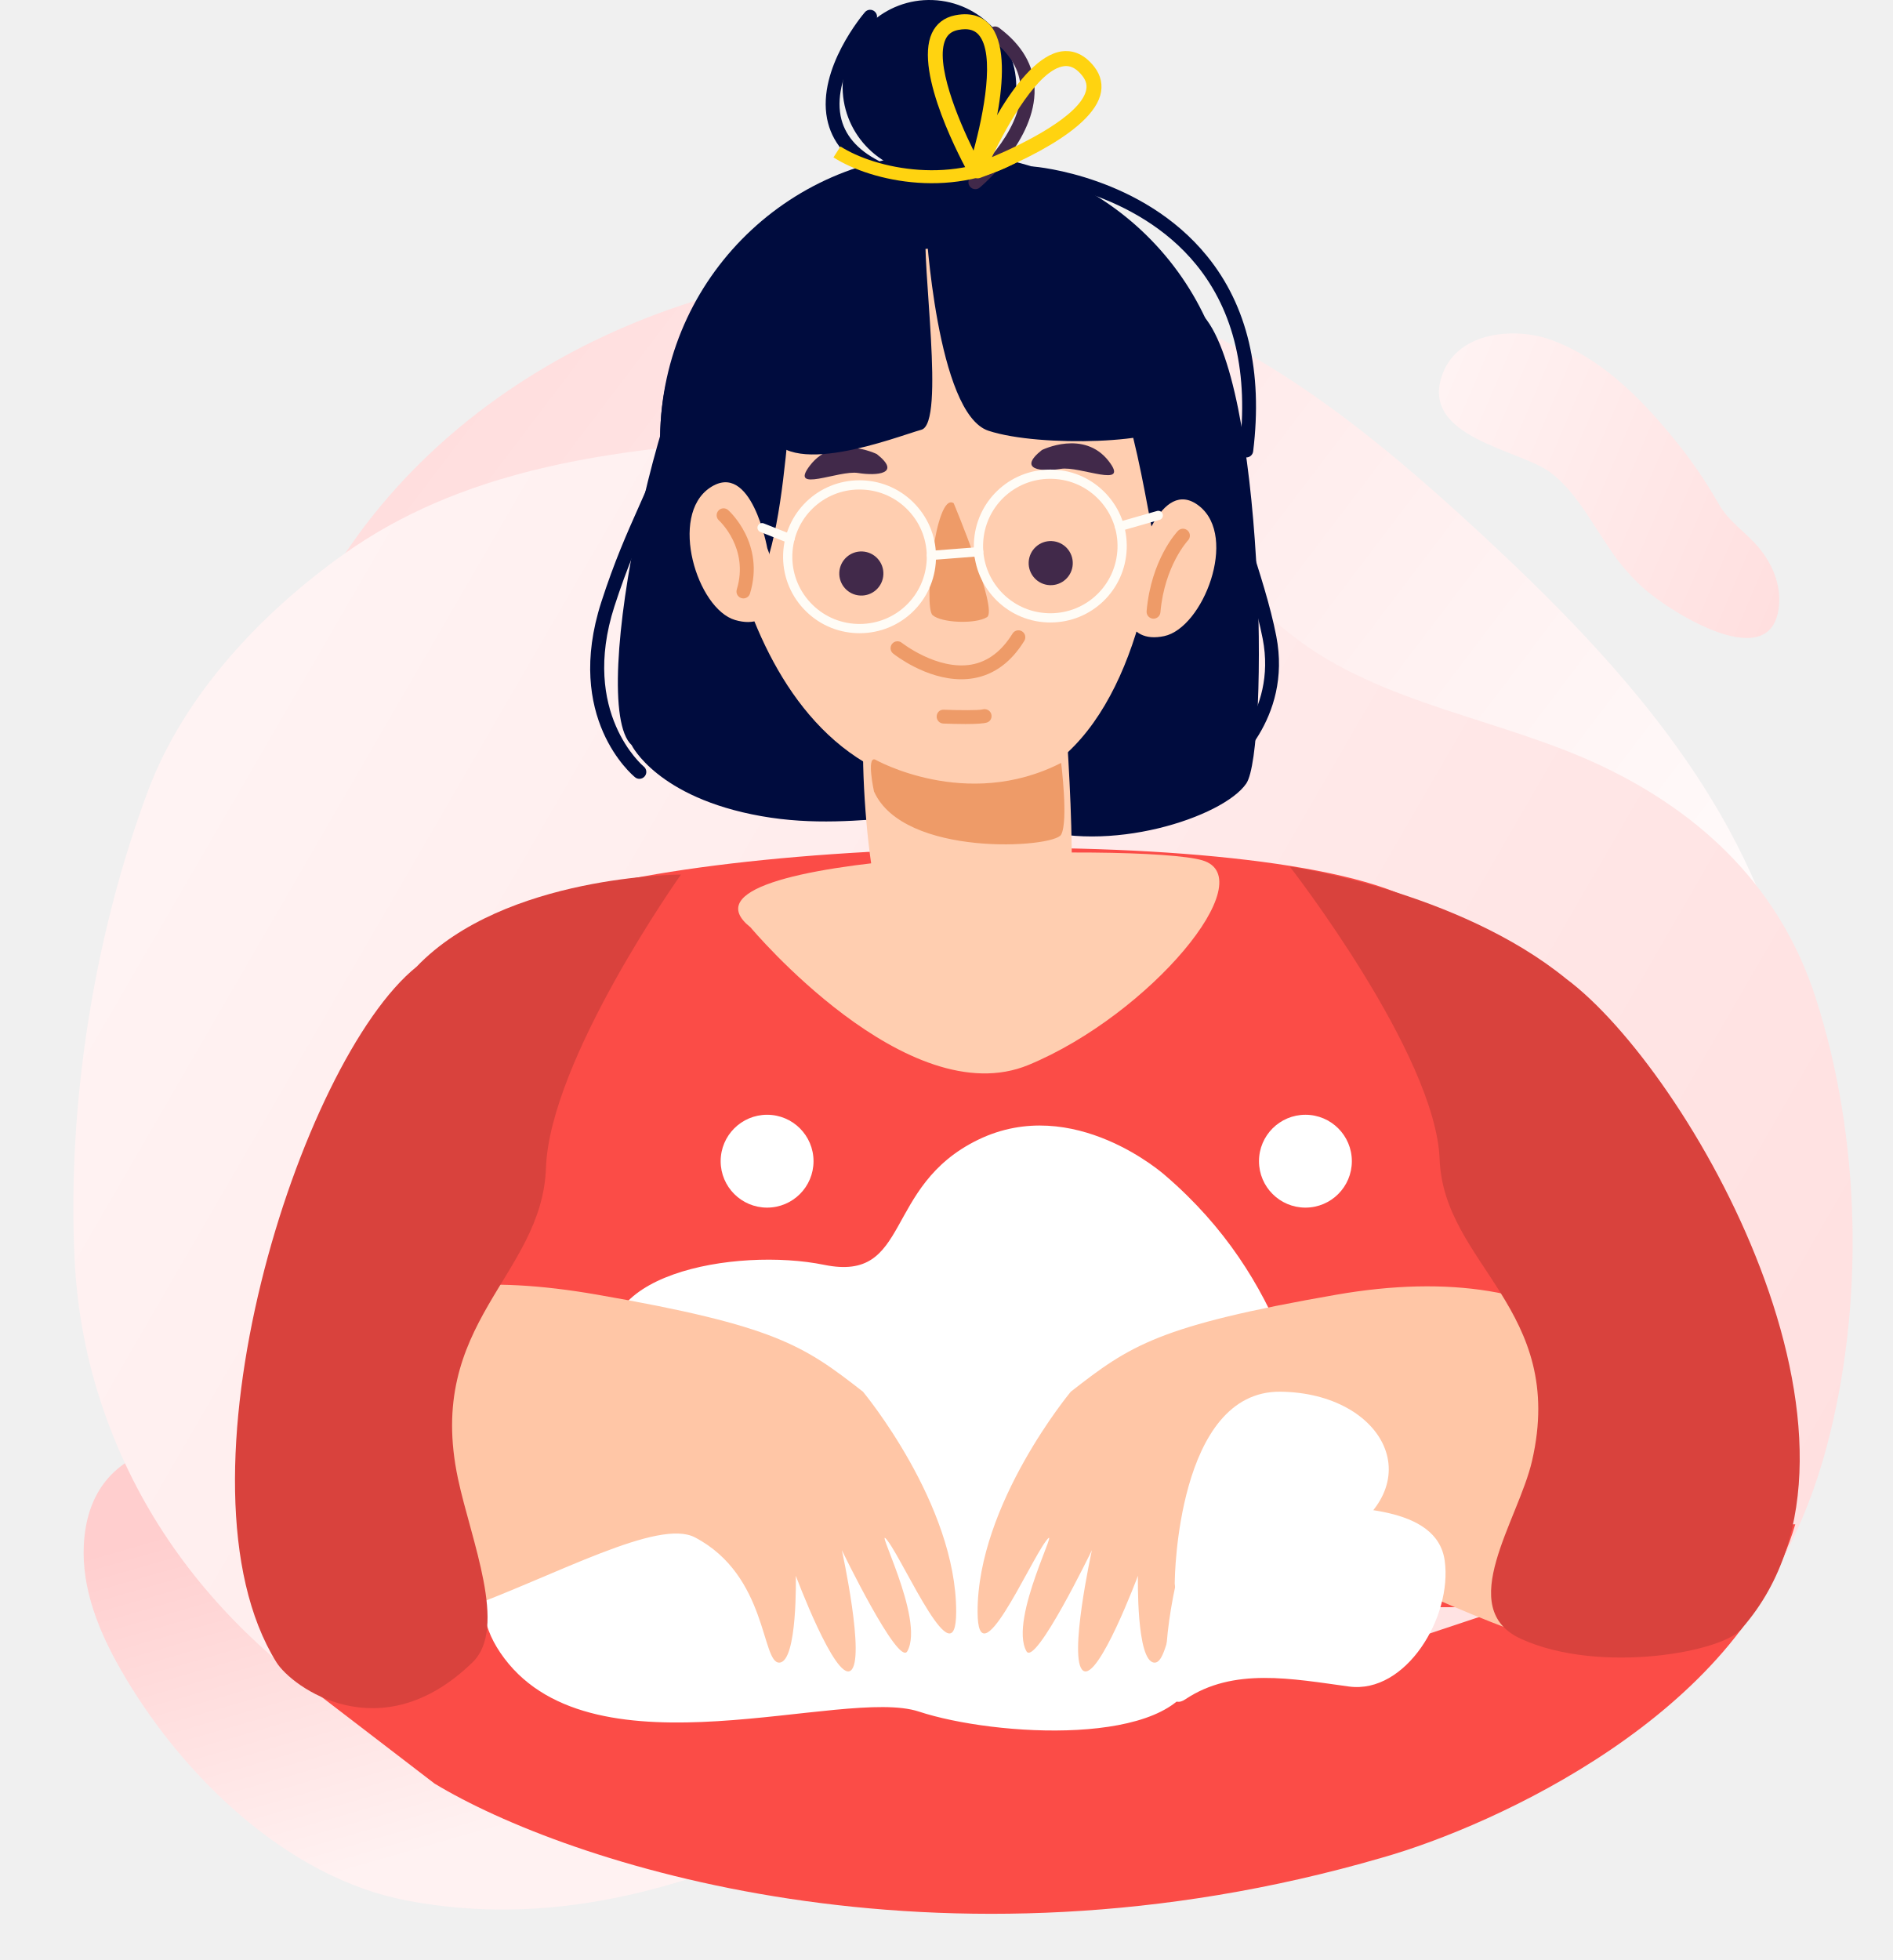
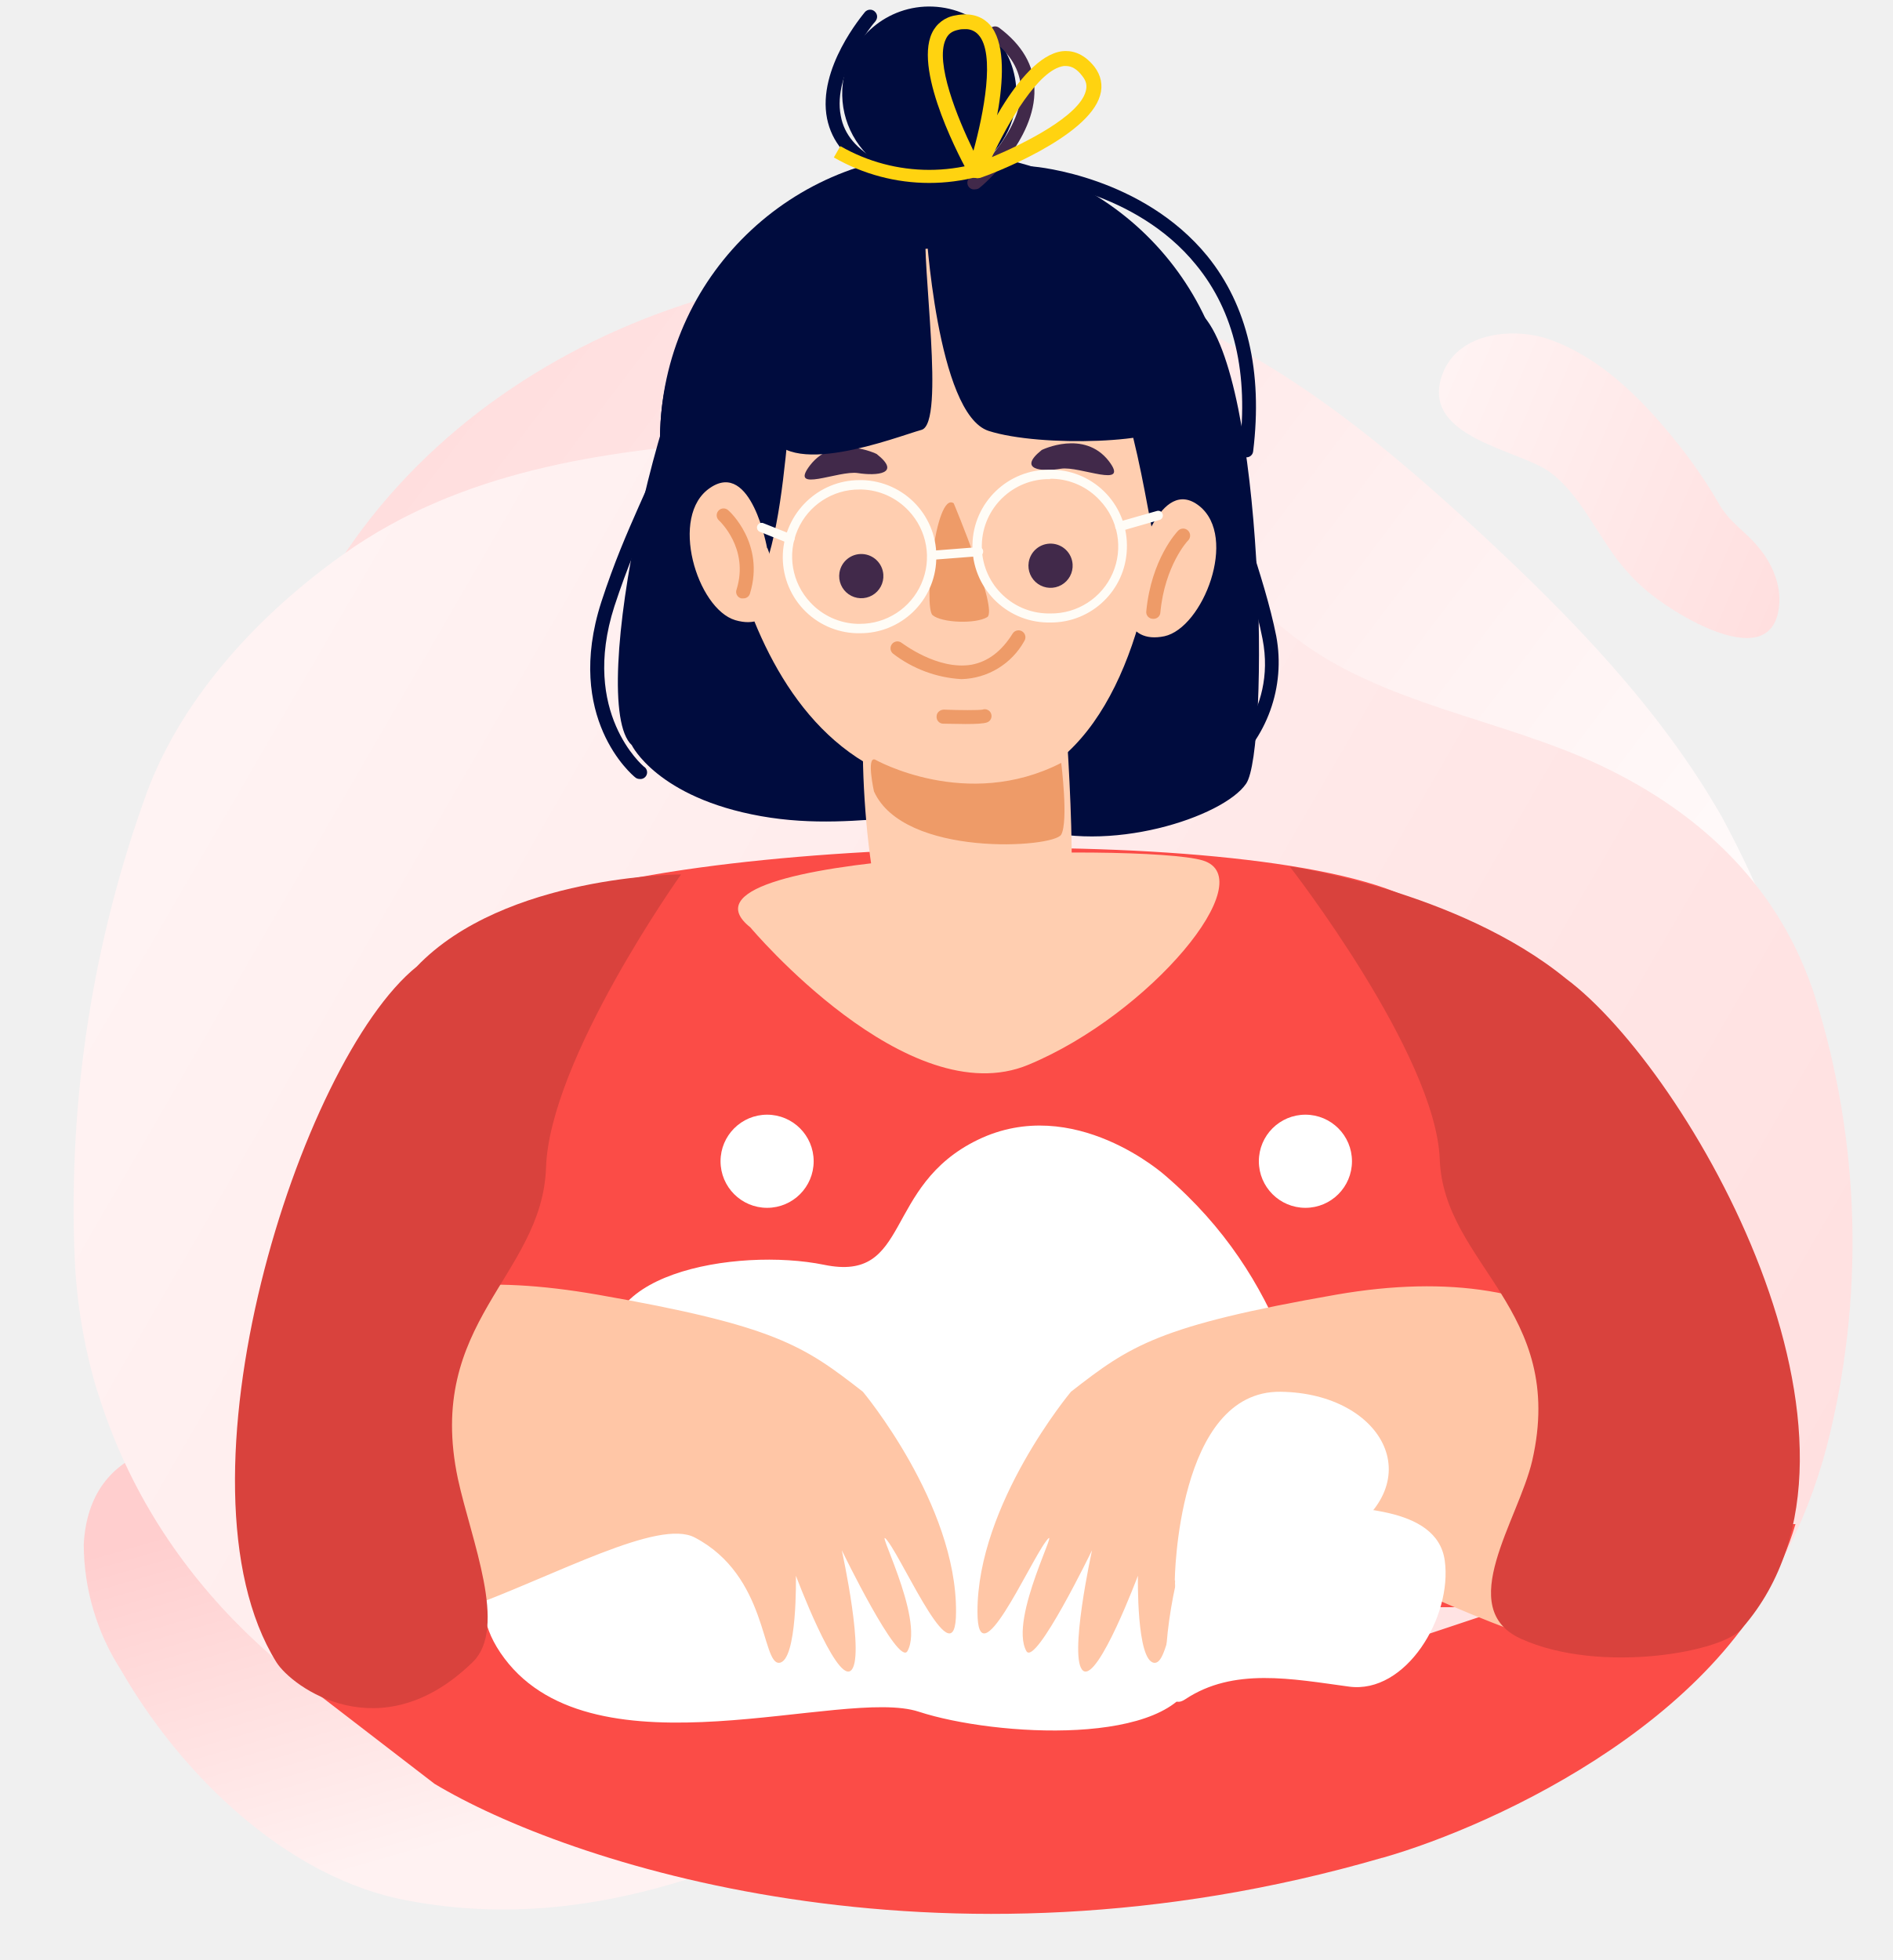
- <svg xmlns="http://www.w3.org/2000/svg" width="565" height="585" viewBox="0 0 565 585" fill="none">
-   <path d="M214.42 557.802C184.293 568.477 153.873 573.409 121.426 567.244C85.26 560.37 53.891 529.42 36.167 498.555C29.581 487.09 24.338 474.28 25.023 461.08C26.617 430.584 55.427 427.176 79.882 432.109C93.667 434.883 106.325 441.197 118.839 447.45C139.616 457.84 163.987 462.949 182.613 477.35C188.864 482.196 193.558 488.018 200.82 491.544C212.118 497.033 225.014 499.624 236.618 504.62C246.526 508.906 257.6 515.957 257.615 526.747C257.616 537.813 246.071 544.865 235.927 549.271C228.746 552.409 221.598 555.271 214.42 557.802Z" fill="url(#paint0_linear)" />
-   <path d="M103.525 164.448C152.879 91.715 254.933 62.511 337.655 89.857C377.544 103.051 410.974 130.523 441.808 159.041C468.987 184.176 495.354 211.287 513.915 243.6C526.588 265.656 535.659 292.095 542.064 316.777C551.641 353.735 542.944 401.355 495.169 397.866C483.96 397.048 474.263 393.018 463.78 389.491C455.3 386.633 446.99 388.347 438.186 386.951C416.026 383.442 394.677 375.283 374.49 365.727C333.349 346.234 295.758 319.75 253.448 302.668C218.775 288.687 181.747 281.469 144.361 281.403C128.589 281.377 112.005 282.481 97.896 275.429C63.122 258.03 78.76 211.116 91.747 184.725C95.188 177.696 99.123 170.919 103.525 164.448Z" fill="url(#paint1_linear)" />
-   <path d="M490.489 175.426C498.614 182.785 530.538 202.875 531.152 179.3C531.297 173.426 528.634 167.724 525.008 163.422C520.86 158.485 516.158 155.896 512.919 150.144C508.955 143.199 504.444 136.672 499.443 130.647C489.219 118.107 477.283 106.52 462.8 101.358C452.641 97.742 435.443 98.651 430.617 111.67C423.587 130.622 453.646 134.095 462.813 141.002C471.513 147.539 476.44 158.773 483.332 167.7C485.51 170.515 487.906 173.102 490.489 175.426Z" fill="url(#paint2_linear)" />
-   <path d="M340.238 152.375C357.448 162.507 370.359 177.674 386.05 189.889C412.174 210.223 447.982 214.383 477.94 228.524C508.488 242.951 531.554 265.373 541.984 297.69C555.457 339.402 556.737 389.008 545.29 431.892C532.684 479.096 503.08 510.452 459.796 531.362C416.537 552.261 368.615 562.013 320.819 564.025C316.207 564.223 311.602 564.33 306.979 564.36C203.147 564.963 64.939 528.415 29.588 416.872C29.265 415.853 28.954 414.834 28.642 413.801C25 401.374 22.858 388.555 22.263 375.619C20.04 329.759 28.066 279.14 44.144 236.148C54.959 207.204 78.245 182.731 102.783 165.293C137.258 140.795 179.323 134.543 221.19 131.604C252.192 129.428 287.06 128.634 316.377 140.492C324.617 143.851 332.593 147.823 340.238 152.375Z" fill="url(#paint3_linear)" />
-   <path d="M412.553 554.465C279.463 593.163 168.555 555.847 129.738 532.352L93.693 504.71L106.17 483.979L183.805 477.069L312.736 470.159L416.712 490.89L524.847 454.956H535.938C519.302 511.344 446.749 544.79 412.553 554.465Z" fill="#FB4C47" />
-   <path d="M138.119 479.7H454.999C454.999 479.7 466.094 297.505 425.723 270.844C385.358 244.189 196.577 249.756 154.736 272.523C112.896 295.297 138.119 479.7 138.119 479.7Z" fill="#FB4C47" />
-   <path d="M190.878 232.455C190.415 232.455 189.953 232.306 189.573 231.987C188.697 231.277 168.38 214.175 179.502 179.707C183.384 167.654 187.189 159.12 190.547 151.582C196.598 138.015 200.97 128.214 201.796 107.264C201.846 106.124 202.732 105.27 203.944 105.276C205.083 105.325 205.97 106.283 205.926 107.423C205.061 129.172 200.326 139.804 194.324 153.261C191.004 160.705 187.249 169.135 183.422 180.973C173.165 212.787 191.99 228.639 192.183 228.794C193.064 229.515 193.201 230.814 192.474 231.695C192.067 232.196 191.472 232.455 190.878 232.455Z" fill="#000C3E" />
-   <path d="M303.359 26.888C302.825 41.193 290.794 52.348 276.489 51.814C262.19 51.28 251.029 39.249 251.563 24.95C252.103 10.645 264.128 -0.516 278.433 0.018C292.732 0.558 303.893 12.583 303.359 26.888Z" fill="#000C3E" />
-   <path d="M188.556 222.389C188.556 222.389 196.16 238.07 227.203 243.582C258.252 249.099 282.616 237.866 306.584 246.56C330.552 255.249 365.18 243.923 372.046 233.852C378.907 223.782 377.469 112.256 358.573 93.552C339.67 74.853 240.649 59.244 219.192 81.125C197.735 103.012 174.945 209.829 188.556 222.389Z" fill="#000C3E" />
-   <path d="M367.807 134.4C366.04 181.532 326.402 218.312 279.27 216.545C232.138 214.778 195.357 175.139 197.125 128.002C198.892 80.87 238.53 44.095 285.662 45.862C332.794 47.624 369.575 87.268 367.807 134.4Z" fill="#000C3E" />
-   <path d="M317.497 205.807C317.497 205.807 323.041 272.315 317.497 279.704C311.952 287.093 276.851 281.554 267.617 279.704C258.378 277.859 254.683 205.807 260.222 205.807C265.767 205.807 316.434 190.979 317.497 205.807Z" fill="#FFCEB0" />
-   <path d="M212.738 128C212.738 128 216.251 231.663 286.332 236.139C356.419 240.61 356.348 94.556 330.987 80.664C305.62 66.772 199.782 69.377 212.738 128Z" fill="#FFCEB0" />
-   <path d="M284.697 150.19C284.697 150.19 298.082 182.098 294.636 184.212C291.194 186.326 281.113 185.946 278.398 183.601C275.684 181.255 279.224 146.622 284.697 150.19Z" fill="#EE9B68" />
-   <path d="M263.709 171.497C263.533 175.131 260.444 177.928 256.81 177.752C253.182 177.576 250.379 174.487 250.555 170.853C250.732 167.224 253.821 164.421 257.455 164.598C261.083 164.774 263.886 167.863 263.709 171.497Z" fill="#41294A" />
-   <path d="M320.244 168.396C320.068 172.03 316.979 174.827 313.345 174.651C309.716 174.475 306.914 171.386 307.09 167.752C307.266 164.123 310.355 161.321 313.989 161.497C317.618 161.673 320.42 164.762 320.244 168.396Z" fill="#41294A" />
-   <path d="M267.922 72.716C267.922 72.716 242.792 84.868 238.013 107.68C233.228 130.497 235.706 188.911 209.078 186.229C209.078 186.229 157.525 70.624 267.922 72.716Z" fill="#000C3E" />
-   <path d="M281.167 73.213C278.887 74.849 307.078 74.777 323.195 94.318C339.316 113.854 343.143 162.687 345.632 163.59C348.126 164.498 358.081 103.084 340.407 84.633C322.738 66.182 294.139 63.925 281.167 73.213Z" fill="#000C3E" />
-   <path d="M261.198 226.685C261.198 226.685 288.464 242.191 316.776 227.699C316.776 227.699 318.978 245.103 316.776 249.117C314.573 253.131 269.732 256 260.906 236.216C260.906 236.216 258.648 225.827 261.198 226.685Z" fill="#EE9B68" />
-   <path d="M339.59 167.755C339.59 167.755 346.302 141.805 358.002 151.039C369.708 160.278 359.12 187.396 347.552 189.857C335.984 192.318 333.198 181.135 339.59 167.755Z" fill="#FFCEB0" />
-   <path d="M229.053 163.613C229.053 163.613 224.301 137.233 211.94 145.569C199.579 153.9 208.108 181.739 219.461 185.059C230.815 188.373 234.421 177.433 229.053 163.613Z" fill="#FFCEB0" />
-   <path d="M311.035 134.317C311.035 134.317 323.578 128.073 330.989 137.648C337.508 146.061 322.345 139.008 316.673 139.944C311.008 140.88 303.569 140.236 311.035 134.317Z" fill="#41294A" />
-   <path d="M261.743 135.525C261.743 135.525 249.179 129.325 241.8 138.927C235.314 147.363 250.45 140.254 256.122 141.168C261.793 142.088 269.232 141.416 261.743 135.525Z" fill="#41294A" />
-   <path d="M256.578 146.103C245.753 146.103 236.955 154.588 236.542 165.424C236.344 170.776 238.243 175.891 241.888 179.823C245.533 183.749 250.489 186.023 255.846 186.221L256.617 186.237C267.447 186.237 276.246 177.752 276.654 166.922C276.857 161.57 274.958 156.449 271.313 152.524C267.668 148.592 262.707 146.318 257.349 146.12L256.578 146.103ZM256.617 188.99L255.741 188.974C249.652 188.748 244.014 186.16 239.867 181.695C235.721 177.224 233.563 171.409 233.789 165.314C234.257 153.003 244.267 143.35 256.578 143.35L257.454 143.367C263.544 143.593 269.182 146.181 273.328 150.646C277.474 155.122 279.632 160.931 279.407 167.032C278.944 179.344 268.934 188.99 256.617 188.99Z" fill="#FFFCF6" />
-   <path d="M313.522 142.906C302.698 142.906 293.899 151.391 293.486 162.227C293.073 173.283 301.734 182.616 312.79 183.023L313.561 183.04C324.386 183.04 333.185 174.555 333.598 163.719C333.796 158.367 331.896 153.252 328.251 149.321C324.606 145.395 319.651 143.121 314.293 142.923L313.522 142.906ZM313.561 185.793L312.686 185.776C300.11 185.308 290.265 174.693 290.733 162.117C291.201 149.805 301.211 140.153 313.522 140.153L314.398 140.169C320.488 140.395 326.126 142.983 330.272 147.448C334.418 151.919 336.576 157.734 336.351 163.829C335.883 176.141 325.873 185.793 313.561 185.793Z" fill="#FFFCF6" />
-   <path d="M235.84 162.172C235.675 162.172 235.499 162.139 235.334 162.073L226.992 158.78C226.282 158.499 225.935 157.701 226.216 156.996C226.496 156.286 227.284 155.945 228 156.22L236.347 159.518C237.057 159.793 237.398 160.597 237.118 161.302C236.903 161.842 236.391 162.172 235.84 162.172Z" fill="#FFFCF6" />
-   <path d="M334.183 158.53C333.588 158.53 333.032 158.139 332.861 157.528C332.652 156.801 333.076 156.042 333.808 155.832L345.404 152.512C346.147 152.308 346.902 152.727 347.105 153.459C347.315 154.191 346.891 154.951 346.158 155.161L334.557 158.475C334.436 158.514 334.304 158.53 334.183 158.53Z" fill="#FFFCF6" />
-   <path d="M276.423 67.275C276.423 67.275 279.584 123.464 295.072 128.563C310.561 133.667 348.641 132.269 350.48 126.124C352.319 119.974 320.951 70.518 298.442 62.589C258.969 48.681 224.897 112.86 229.401 128.321C233.905 143.787 267.823 130.253 275.058 128.266C282.298 126.278 274.975 78.381 276.423 67.275Z" fill="#000C3E" />
-   <path d="M278.038 167.145C277.322 167.145 276.722 166.595 276.667 165.879C276.607 165.119 277.174 164.458 277.928 164.398L292.057 163.297C292.883 163.164 293.483 163.809 293.532 164.557C293.593 165.317 293.031 165.978 292.271 166.039L278.148 167.14C278.11 167.145 278.071 167.145 278.038 167.145Z" fill="#FFFCF6" />
-   <path d="M261.274 51.851C260.95 51.851 260.63 51.774 260.327 51.62C252.751 47.711 248.231 42.26 246.898 35.421C243.974 20.412 257.607 4.323 258.191 3.645C258.94 2.77 260.234 2.671 261.104 3.425C261.968 4.169 262.067 5.468 261.324 6.332C261.192 6.487 248.407 21.601 250.956 34.639C252.035 40.173 255.829 44.649 262.221 47.953C263.235 48.476 263.631 49.72 263.108 50.733C262.745 51.444 262.023 51.851 261.274 51.851Z" fill="#000C3E" />
-   <path d="M291.159 56.464C290.575 56.464 289.986 56.211 289.578 55.721C288.846 54.851 288.962 53.551 289.837 52.819C289.986 52.687 305.089 39.874 304.715 26.594C304.56 20.961 301.554 15.923 295.789 11.617C294.875 10.934 294.688 9.64 295.371 8.726C296.059 7.807 297.342 7.631 298.261 8.308C305.089 13.412 308.657 19.529 308.844 26.494C309.263 41.779 293.168 55.412 292.48 55.985C292.095 56.31 291.627 56.464 291.159 56.464Z" fill="#41294A" />
-   <path d="M365.168 230.712C364.551 230.712 363.94 230.437 363.532 229.914C362.833 229.011 362.993 227.717 363.896 227.018C364.606 226.462 381.323 213.126 376.951 190.661C375.238 181.863 372.1 172.122 368.769 161.809C362.971 143.843 356.975 125.26 356.87 107.321C356.865 106.182 357.784 105.251 358.924 105.246H358.935C360.069 105.246 360.994 106.165 361 107.299C361.099 124.599 366.996 142.874 372.695 160.543C376.064 170.977 379.247 180.827 381.003 189.874C385.871 214.882 367.222 229.666 366.429 230.283C366.049 230.575 365.608 230.712 365.168 230.712Z" fill="#000C3E" />
-   <path d="M372.051 136.534C371.969 136.534 371.886 136.528 371.798 136.517C370.669 136.379 369.866 135.35 370.003 134.216C372.789 111.531 368.467 92.97 357.146 79.05C338.91 56.624 308.352 53.832 308.043 53.816C306.909 53.717 306.067 52.72 306.155 51.581C306.254 50.452 307.272 49.598 308.385 49.697C309.706 49.802 340.959 52.627 360.323 76.413C372.393 91.235 377.029 110.859 374.1 134.722C373.973 135.763 373.081 136.534 372.051 136.534Z" fill="#000C3E" />
-   <path d="M288.245 216.102C285.921 216.102 283.454 216.025 281.604 215.959C280.465 215.909 279.578 214.951 279.622 213.812C279.661 212.672 280.536 211.752 281.764 211.829C286.516 212.017 292.275 212.039 293.321 211.736C294.395 211.433 295.557 212.011 295.904 213.074C296.245 214.131 295.738 215.254 294.698 215.629C293.696 215.987 291.08 216.102 288.245 216.102Z" fill="#EE9B68" />
-   <path d="M221.921 178.609C221.722 178.609 221.519 178.581 221.32 178.515C220.225 178.185 219.613 177.034 219.949 175.944C223.704 163.605 214.713 155.412 214.625 155.329C213.777 154.575 213.7 153.265 214.46 152.411C215.214 151.558 216.519 151.481 217.378 152.246C217.829 152.648 228.418 162.311 223.892 177.144C223.627 178.036 222.807 178.609 221.921 178.609Z" fill="#EE9B68" />
-   <path d="M344.354 184.659C344.293 184.659 344.238 184.659 344.172 184.654C343.038 184.549 342.195 183.553 342.294 182.413C343.654 166.935 351.335 158.775 351.66 158.434C352.453 157.619 353.747 157.597 354.573 158.379C355.399 159.161 355.426 160.466 354.644 161.292C354.573 161.369 347.635 168.829 346.413 182.776C346.314 183.85 345.411 184.659 344.354 184.659Z" fill="#EE9B68" />
-   <path d="M224.043 276.78C224.043 276.78 270.927 332.832 307.086 317.834C343.238 302.835 377.112 262.178 358.936 256.782C340.761 251.392 195.621 254.228 224.043 276.78Z" fill="#FFCEB0" />
-   <path d="M347.872 350.85C347.872 350.85 320.551 326.315 291.985 340.185C263.42 354.049 272.114 382.852 246.032 377.516C219.949 372.181 172.691 380.242 183.934 408.449C195.177 436.657 123.257 458.725 150.578 494.994C177.899 531.257 251.642 503.38 274.3 510.851C296.952 518.318 350.355 521.517 356.566 500.181C362.777 478.85 402.52 475.651 396.309 447.917C390.098 420.183 383.887 381.784 347.872 350.85Z" fill="white" />
-   <path d="M257.621 415.381C257.621 415.381 285.515 448.875 285.443 481.113C285.399 501.639 270.291 467.045 265.104 460.041C259.923 453.043 276.276 483.194 270.858 492.846C268.209 497.57 251.322 462.695 251.322 462.695C251.322 462.695 258.491 495.462 253.921 498.644C249.357 501.832 237.574 470.321 237.574 470.321C237.574 470.321 238.124 495.919 232.695 496.238C227.272 496.557 229.221 470.249 207.444 458.857C185.662 447.465 86.449 526.312 84.092 461.693C81.735 397.074 110.846 374.686 178.279 386.419C231.495 395.681 239.892 401.55 257.621 415.381Z" fill="#FFC6A6" />
-   <path d="M319.658 415.381C319.658 415.381 291.764 448.875 291.835 481.113C291.879 501.639 306.988 467.045 312.175 460.041C317.356 453.043 301.003 483.194 306.421 492.846C309.069 497.57 325.956 462.695 325.956 462.695C325.956 462.695 318.788 495.462 323.358 498.644C327.922 501.832 339.705 470.321 339.705 470.321C339.705 470.321 339.155 495.919 344.584 496.238C350.007 496.557 348.058 470.249 369.834 458.857C391.616 447.465 503.417 534.059 505.774 469.44C508.125 404.821 466.433 374.686 399 386.419C345.784 395.681 337.387 401.55 319.658 415.381Z" fill="#FFC6A6" />
-   <path d="M350.706 471.703C350.706 471.703 351.301 415.013 382.284 415.381C413.266 415.756 427.995 443.446 398.835 459.777C369.675 476.113 349.886 482.77 350.706 471.703Z" fill="white" />
-   <path d="M374.084 436.401C374.084 436.401 379.034 447.925 390.723 449.082C402.407 450.238 428.974 449.082 431.287 465.831C433.594 482.581 419.707 505.679 402.683 503.372C385.663 501.059 368.187 497.585 353.833 507.204C339.478 516.823 353.844 429.497 374.084 436.401Z" fill="white" />
-   <path d="M403.564 346.58C403.564 354.234 397.358 360.439 389.705 360.439C382.046 360.439 375.841 354.234 375.841 346.58C375.841 338.927 382.046 332.722 389.705 332.722C397.358 332.722 403.564 338.927 403.564 346.58Z" fill="white" />
-   <path d="M242.859 346.58C242.859 354.234 236.653 360.439 229 360.439C221.341 360.439 215.136 354.234 215.136 346.58C215.136 338.927 221.341 332.722 229 332.722C236.653 332.722 242.859 338.927 242.859 346.58Z" fill="white" />
-   <path d="M286.959 202.745C276.377 202.745 267.066 195.428 266.636 195.075C265.739 194.371 265.596 193.071 266.306 192.179C267.011 191.293 268.31 191.138 269.202 191.849C269.312 191.931 279.779 200.119 289.966 198.362C294.877 197.498 299.012 194.387 302.261 189.112C302.861 188.138 304.144 187.829 305.102 188.435C306.076 189.035 306.374 190.307 305.779 191.276C301.881 197.608 296.793 201.363 290.659 202.431C289.415 202.646 288.182 202.745 286.959 202.745Z" fill="#EE9B68" />
-   <path d="M203.278 261.038C203.278 261.038 164.124 316.193 162.982 348.606C161.84 381.019 126.798 394.689 136.729 441.389C140.645 459.778 151.647 485.839 141.098 496.121C113.616 522.908 87.086 503.496 82.507 496.121C49.403 442.766 89.483 316.612 124.358 288.54C150.665 261.038 203.278 261.038 203.278 261.038Z" fill="#D9423D" />
-   <path d="M385.031 258.648C385.031 258.648 428.567 314.556 429.767 346.006C430.967 377.456 467.791 390.72 457.355 436.033C453.24 453.876 434.093 480.011 454.042 489.14C477.655 499.943 515.34 492.996 520.151 485.84C567.981 430.836 504.187 319.366 467.538 292.129C435.253 265.822 385.031 258.648 385.031 258.648Z" fill="#D9423D" />
-   <path d="M288.116 8.717C287.472 8.717 286.773 8.792 286.016 8.941C284.17 9.312 282.973 10.209 282.255 11.766C279.053 18.696 285.805 35.202 290.628 44.954C293.609 34.136 297.182 16.053 292.133 10.355C291.162 9.26 289.839 8.717 288.116 8.717ZM291.191 53.093C290.388 53.093 289.637 52.661 289.24 51.946C287.534 48.887 272.737 21.722 278.198 9.893C279.512 7.049 281.914 5.203 285.142 4.559C290.641 3.464 293.801 5.495 295.478 7.391C304.248 17.292 294.461 48.081 293.317 51.559C293.037 52.401 292.289 52.999 291.405 53.083C291.334 53.09 291.262 53.093 291.191 53.093Z" fill="#FFD310" />
-   <path d="M318.24 19.708C318.029 19.708 317.814 19.721 317.6 19.754C310.049 20.758 300.924 36.773 296.101 46.905C306.129 42.683 322.034 34.618 324.146 27.285C324.621 25.634 324.302 24.174 323.148 22.686C321.595 20.686 319.986 19.708 318.24 19.708ZM291.813 53.234C291.212 53.234 290.624 52.994 290.198 52.545C289.583 51.901 289.408 50.959 289.749 50.14C291.16 46.762 303.895 17.072 317.008 15.323C319.521 14.988 323.236 15.515 326.675 19.942C328.697 22.543 329.308 25.51 328.44 28.52C324.832 41.038 295.867 51.901 292.577 53.101C292.327 53.192 292.07 53.234 291.813 53.234Z" fill="#FFD310" />
-   <path d="M249.861 45.342C260.715 52.319 285.525 57.747 304.908 45.342" stroke="#FFD310" stroke-width="3.87" />
+ <svg xmlns="http://www.w3.org/2000/svg" width="565" height="585" fill="none">
+   <path d="M214.4 557.8c-30.1 10.7-60.5 15.6-93 9.4-36.1-6.8-67.5-37.8-85.2-68.6A69.7 69.7 0 0125 461c1.6-30.5 30.4-34 54.9-29 13.8 2.8 26.4 9.1 39 15.3 20.7 10.4 45 15.5 63.7 30 6.3 4.8 11 10.6 18.2 14.1 11.3 5.5 24.2 8.1 35.8 13.1 10 4.3 21 11.4 21 22.1 0 11.1-11.5 18.2-21.7 22.6a317 317 0 01-21.5 8.5z" fill="url(#paint0_linear)" />
+   <path d="M103.5 164.4C153 91.7 255 62.5 337.7 90 377.5 103 411 130.5 441.8 159c27.2 25.2 53.6 52.3 72.1 84.6a303 303 0 0128.2 73.2c9.5 37 .8 84.6-47 81-11.1-.8-20.8-4.8-31.3-8.3-8.5-2.9-16.8-1.2-25.6-2.5a237.4 237.4 0 01-63.7-21.3c-41.2-19.5-78.7-46-121-63a293 293 0 00-109.1-21.3c-15.8 0-32.4 1-46.5-6-34.8-17.4-19.1-64.3-6.2-90.7 3.5-7 7.4-13.8 11.8-20.3z" fill="url(#paint1_linear)" />
+   <path d="M490.5 175.4c8.1 7.4 40 27.5 40.7 3.9.1-5.9-2.6-11.6-6.2-15.9-4.1-5-8.8-7.5-12-13.3-4-6.9-8.6-13.4-13.6-19.5-10.2-12.5-22.1-24-36.6-29.2-10.2-3.7-27.4-2.7-32.2 10.3-7 19 23 22.4 32.2 29.3 8.7 6.5 13.6 17.8 20.5 26.7 2.2 2.8 4.6 5.4 7.2 7.7z" fill="url(#paint2_linear)" />
+   <path d="M340.2 152.4c17.2 10.1 30.2 25.3 45.9 37.5 26 20.3 61.9 24.5 91.8 38.6 30.6 14.5 53.7 36.9 64 69.2a245.5 245.5 0 013.4 134.2c-12.6 47.2-42.2 78.6-85.5 99.5a353.4 353.4 0 01-152.8 33c-103.9.6-242-36-277.4-147.5l-1-3.1a162.3 162.3 0 01-6.3-38.2A362.1 362.1 0 0144 236.1c10.9-28.9 34.1-53.4 58.7-70.8 34.5-24.5 76.5-30.8 118.4-33.7 31-2.2 65.9-3 95.2 8.9a178 178 0 0123.8 11.9z" fill="url(#paint3_linear)" />
+   <path d="M412.6 554.5c-133.1 38.7-244 1.3-282.9-22.1l-36-27.7 12.5-20.7 77.6-7 129-6.8 104 20.7 108-36H536c-16.6 56.4-89.2 89.9-123.3 99.6z" fill="#FB4C47" />
+   <path d="M138.1 479.7H455s11-182.2-29.3-208.9c-40.3-26.6-229.1-21-271 1.7-41.8 22.8-16.6 207.2-16.6 207.2z" fill="#FB4C47" />
+   <path d="M190.9 232.5a2 2 0 01-1.3-.5c-.9-.7-21.2-17.8-10.1-52.3 3.9-12 7.7-20.6 11-28.1 6.1-13.6 10.5-23.4 11.3-44.3 0-1.2 1-2 2.1-2 1.2 0 2 1 2 2.1-.8 21.8-5.6 32.4-11.6 45.9-3.3 7.4-7 15.8-10.9 27.7-10.2 31.8 8.6 47.6 8.8 47.8a2 2 0 01-1.3 3.7zM303.4 26.9a26 26 0 11-51.8-2 26 26 0 0151.8 2z" fill="#000C3E" />
+   <path d="M188.6 222.4s7.6 15.7 38.6 21.2 55.4-5.7 79.4 3c24 8.6 58.6-2.7 65.4-12.7 7-10.1 5.5-121.6-13.4-140.3-19-18.7-118-34.4-139.4-12.5-21.5 22-44.3 128.7-30.6 141.3z" fill="#000C3E" />
+   <path d="M367.8 134.4a85.4 85.4 0 11-170.7-6.4 85.4 85.4 0 01170.7 6.4z" fill="#000C3E" />
+   <path d="M317.5 205.8s5.5 66.5 0 73.9c-5.5 7.4-40.6 1.9-49.9 0-9.2-1.8-13-73.9-7.4-73.9s56.2-14.8 57.3 0z" fill="#FFCEB0" />
+   <path d="M212.7 128s3.6 103.7 73.6 108.1c70.1 4.5 70-141.5 44.7-155.4-25.4-14-131.2-11.3-118.3 47.3z" fill="#FFCEB0" />
+   <path d="M284.7 150.2s13.4 31.9 10 34c-3.5 2.1-13.6 1.7-16.3-.6-2.7-2.3.8-37 6.3-33.4z" fill="#EE9B68" />
+   <path d="M263.7 171.5a6.6 6.6 0 11-13.1-.6 6.6 6.6 0 0113.1.6zM320.2 168.4a6.6 6.6 0 11-13.1-.6 6.6 6.6 0 0113.1.6z" fill="#41294A" />
+   <path d="M268 72.7s-25.2 12.2-30 35c-4.8 22.8-2.3 81.2-29 78.5 0 0-51.5-115.6 59-113.5zM281.2 73.2c-2.3 1.6 25.9 1.6 42 21.1 16.1 19.6 20 68.4 22.4 69.3 2.5.9 12.5-60.5-5.2-79-17.7-18.4-46.3-20.7-59.2-11.4z" fill="#000C3E" />
+   <path d="M261.2 226.7s27.3 15.5 55.6 1c0 0 2.2 17.4 0 21.4s-47 6.9-55.9-12.9c0 0-2.3-10.4.3-9.5z" fill="#EE9B68" />
+   <path d="M339.6 167.8s6.7-26 18.4-16.8c11.7 9.3 1.1 36.4-10.4 38.9-11.6 2.4-14.4-8.8-8-22.1zM229 163.6s-4.7-26.4-17-18c-12.4 8.3-3.9 36.1 7.5 39.5 11.3 3.3 15-7.7 9.6-21.5z" fill="#FFCEB0" />
+   <path d="M311 134.3s12.6-6.2 20 3.3c6.5 8.5-8.7 1.4-14.3 2.3-5.7 1-13.1.3-5.7-5.6zM261.7 135.5s-12.5-6.2-19.9 3.4c-6.5 8.5 8.6 1.4 14.3 2.3 5.7.9 13.1.2 5.6-5.7z" fill="#41294A" />
+   <path d="M256.6 146.1a20 20 0 00-14.7 33.7 20 20 0 0014 6.4h.7a20 20 0 0014.7-33.7 20 20 0 00-14-6.4h-.7zm0 42.9h-.9a22.7 22.7 0 01-22-23.7c.6-12.3 10.6-22 22.9-22h.9a22.7 22.7 0 0122 23.7 22.7 22.7 0 01-22.9 22zM313.5 143a20 20 0 00-.7 40.1h.8a20 20 0 0014.7-33.8 20 20 0 00-14-6.4h-.8zm0 42.8h-.8a22.8 22.8 0 01.8-45.6h.9a22.7 22.7 0 0122 23.6 22.7 22.7 0 01-22.8 22z" fill="#FFFCF6" />
+   <path d="M235.8 162.2l-.5-.1-8.3-3.3a1.4 1.4 0 111-2.6l8.3 3.3c.8.3 1.1 1.1.8 1.8-.2.5-.7.9-1.3.9zM334.2 158.5a1.4 1.4 0 01-.4-2.7l11.6-3.3c.7-.2 1.5.2 1.7 1 .2.7-.2 1.5-1 1.7l-11.5 3.3h-.4z" fill="#FFFCF6" />
+   <path d="M276.4 67.3s3.2 56.2 18.7 61.3c15.5 5 53.5 3.7 55.4-2.5 1.8-6.1-29.5-55.6-52-63.5-39.5-14-73.6 50.3-69.1 65.7 4.5 15.5 38.4 2 45.7 0 7.2-2-.1-50 1.3-61z" fill="#000C3E" />
+   <path d="M278 167.1a1.4 1.4 0 010-2.7l14-1.1c.9-.1 1.5.5 1.5 1.3 0 .7-.5 1.4-1.2 1.4l-14.2 1.1z" fill="#FFFCF6" />
+   <path d="M261.3 51.9a2 2 0 01-1-.3c-7.5-3.9-12-9.3-13.4-16.2-3-15 10.7-31 11.3-31.8.7-.8 2-1 2.9-.2.9.8 1 2 .2 3-.1 0-12.9 15.2-10.3 28.2 1 5.6 4.8 10 11.2 13.4a2 2 0 01-1 3.9z" fill="#000C3E" />
+   <path d="M291.2 56.5a2 2 0 01-1.4-3.7c.2-.1 15.3-13 15-26.2-.2-5.6-3.2-10.7-9-15a2 2 0 112.5-3.3c6.8 5.1 10.4 11.2 10.5 18.2.5 15.3-15.6 29-16.3 29.5a2 2 0 01-1.3.5z" fill="#41294A" />
+   <path d="M365.2 230.7a2 2 0 01-1.3-3.7c.7-.5 17.4-13.9 13-36.3-1.7-8.8-4.8-18.6-8.1-28.9-5.8-18-11.8-36.5-12-54.5 0-1.1 1-2 2.1-2 1.2 0 2 .9 2.1 2 .1 17.3 6 35.6 11.7 53.2 3.4 10.5 6.5 20.3 8.3 29.4a42.4 42.4 0 01-14.6 40.4 2 2 0 01-1.2.4z" fill="#000C3E" />
+   <path d="M372 136.5h-.2a2 2 0 01-1.8-2.3c2.8-22.7-1.5-41.2-12.9-55.1-18.2-22.5-48.7-25.3-49-25.3a2 2 0 01-2-2.2 2 2 0 012.3-1.9c1.3.1 32.6 3 52 26.7 12 14.8 16.6 34.5 13.7 58.3a2 2 0 01-2 1.8z" fill="#000C3E" />
+   <path d="M288.2 216.1l-6.6-.1a2 2 0 01-2-2.2c0-1.1 1-2 2.2-2 4.7.2 10.5.2 11.5 0 1-.4 2.3.2 2.6 1.3a2 2 0 01-1.2 2.5c-1 .4-3.6.5-6.5.5zM222 178.6h-.7a2 2 0 01-1.4-2.7c3.8-12.3-5.2-20.5-5.3-20.6a2 2 0 012.8-3c.4.3 11 10 6.5 24.8a2 2 0 01-2 1.5zM344.4 184.7h-.2a2 2 0 01-2-2.3c1.5-15.5 9.1-23.6 9.5-24a2 2 0 013 2.9c-.1 0-7 7.5-8.3 21.5a2 2 0 01-2 1.9z" fill="#EE9B68" />
+   <path d="M224 276.8s47 56 83 41c36.2-15 70.1-55.6 52-61-18.2-5.4-163.4-2.6-135 20z" fill="#FFCEB0" />
+   <path d="M347.9 350.9s-27.3-24.6-56-10.7c-28.5 13.8-19.8 42.7-45.9 37.3-26-5.3-73.3 2.7-62 31 11.2 28.2-60.7 50.2-33.4 86.5 27.3 36.3 101 8.4 123.7 15.9 22.7 7.4 76 10.6 82.3-10.7 6.2-21.3 46-24.5 39.7-52.3-6.2-27.7-12.4-66.1-48.4-97z" fill="#fff" />
+   <path d="M257.6 415.4s28 33.5 27.8 65.7c0 20.5-15.1-14-20.3-21-5.2-7 11.2 23 5.8 32.7-2.7 4.8-19.6-30.1-19.6-30.1s7.2 32.8 2.6 36c-4.5 3.1-16.3-28.4-16.3-28.4s.5 25.6-5 26c-5.3.3-3.4-26-25.2-37.4-21.7-11.4-121 67.4-123.3 2.8-2.4-64.6 26.7-87 94.2-75.3 53.2 9.3 61.6 15.2 79.3 29zM319.7 415.4s-28 33.5-27.9 65.7c0 20.5 15.2-14 20.4-21 5.2-7-11.2 23-5.8 32.7 2.7 4.8 19.6-30.1 19.6-30.1s-7.2 32.8-2.6 36c4.5 3.1 16.3-28.4 16.3-28.4s-.5 25.6 4.9 26c5.4.3 3.5-26 25.2-37.4 21.8-11.4 133.6 75.2 136 10.5 2.3-64.6-39.4-94.7-106.8-83-53.2 9.3-61.6 15.2-79.3 29z" fill="#FFC6A6" />
+   <path d="M350.7 471.7s.6-56.7 31.6-56.3c31 .4 45.7 28 16.5 44.4-29.1 16.3-49 23-48 11.9z" fill="#fff" />
+   <path d="M374 436.4s5 11.5 16.7 12.7c11.7 1.1 38.3 0 40.6 16.7 2.3 16.8-11.6 39.9-28.6 37.6-17-2.3-34.5-5.8-48.9 3.8-14.3 9.6 0-77.7 20.3-70.8zM403.6 346.6a13.9 13.9 0 11-27.8 0 13.9 13.9 0 0127.8 0zM242.9 346.6a13.9 13.9 0 11-27.8 0 13.9 13.9 0 0127.8 0z" fill="#fff" />
+   <path d="M287 202.7a36.9 36.9 0 01-20.4-7.6 2 2 0 012.6-3.2c.1 0 10.6 8.2 20.8 6.5 4.9-.9 9-4 12.3-9.3a2 2 0 013.5 2.2 22.1 22.1 0 01-18.8 11.4z" fill="#EE9B68" />
+   <path d="M203.3 261S164 316.2 163 348.6c-1.2 32.4-36.2 46-26.3 92.8 4 18.4 15 44.4 4.4 54.7-27.5 26.8-54 7.4-58.6 0-33.1-53.3 7-179.5 41.9-207.6 26.3-27.5 78.9-27.5 78.9-27.5zM385 258.6s43.6 56 44.8 87.4c1.2 31.5 38 44.7 27.6 90-4.2 17.9-23.3 44-3.4 53.1 23.7 10.8 61.3 3.9 66.2-3.3 47.8-55-16-166.4-52.7-193.7-32.2-26.3-82.5-33.5-82.5-33.5z" fill="#D9423D" />
+   <path d="M288.1 8.7c-.6 0-1.3 0-2 .2-2 .4-3.1 1.3-3.8 2.9-3.2 6.9 3.5 23.4 8.3 33.2 3-10.9 6.6-29 1.5-34.6a5 5 0 00-4-1.7zm3 44.4c-.7 0-1.5-.4-1.9-1.2-1.7-3-16.5-30.2-11-42a9.3 9.3 0 017-5.3c5.4-1.1 8.6.9 10.3 2.8 8.7 9.9-1 40.7-2.2 44.2a2.2 2.2 0 01-2.1 1.5z" fill="#FFD310" />
+   <path d="M318.2 19.7h-.6c-7.6 1-16.7 17-21.5 27.2 10-4.2 26-12.3 28-19.6.5-1.7.2-3.1-1-4.6-1.5-2-3.1-3-4.9-3zm-26.4 33.5a2.2 2.2 0 01-2-3c1.4-3.4 14-33.1 27.2-34.9 2.5-.3 6.2.2 9.7 4.6 2 2.6 2.6 5.6 1.7 8.6C324.8 41 296 52 292.6 53.1l-.8.1z" fill="#FFD310" />
+   <path d="M249.9 45.3a55.1 55.1 0 0055 0" stroke="#FFD310" stroke-width="3.9" />
  <defs>
-     <linearGradient id="paint0_linear" x1="22.349" y1="465.289" x2="53.607" y2="573.824" gradientUnits="userSpaceOnUse">
+     <linearGradient id="paint0_linear" x1="22.3" y1="465.3" x2="53.6" y2="573.8" gradientUnits="userSpaceOnUse">
      <stop stop-color="#FFCECE" />
      <stop offset="1" stop-color="#FFF2F2" />
    </linearGradient>
-     <linearGradient id="paint1_linear" x1="84.499" y1="97.5" x2="494.884" y2="408.938" gradientUnits="userSpaceOnUse">
+     <linearGradient id="paint1_linear" x1="84.5" y1="97.5" x2="494.9" y2="408.9" gradientUnits="userSpaceOnUse">
      <stop stop-color="#FFDADA" />
-       <stop offset="1" stop-color="white" />
+       <stop offset="1" stop-color="#fff" />
    </linearGradient>
-     <linearGradient id="paint2_linear" x1="531.981" y1="178.886" x2="411.952" y2="127.619" gradientUnits="userSpaceOnUse">
+     <linearGradient id="paint2_linear" x1="532" y1="178.9" x2="412" y2="127.6" gradientUnits="userSpaceOnUse">
      <stop stop-color="#FFDFDF" />
      <stop offset="1" stop-color="#FFF5F5" />
    </linearGradient>
-     <linearGradient id="paint3_linear" x1="504.888" y1="516.965" x2="22.361" y2="237.536" gradientUnits="userSpaceOnUse">
+     <linearGradient id="paint3_linear" x1="504.9" y1="517" x2="22.4" y2="237.5" gradientUnits="userSpaceOnUse">
      <stop stop-color="#FFE0E0" />
      <stop offset="1" stop-color="#FFF4F4" />
    </linearGradient>
  </defs>
</svg>
